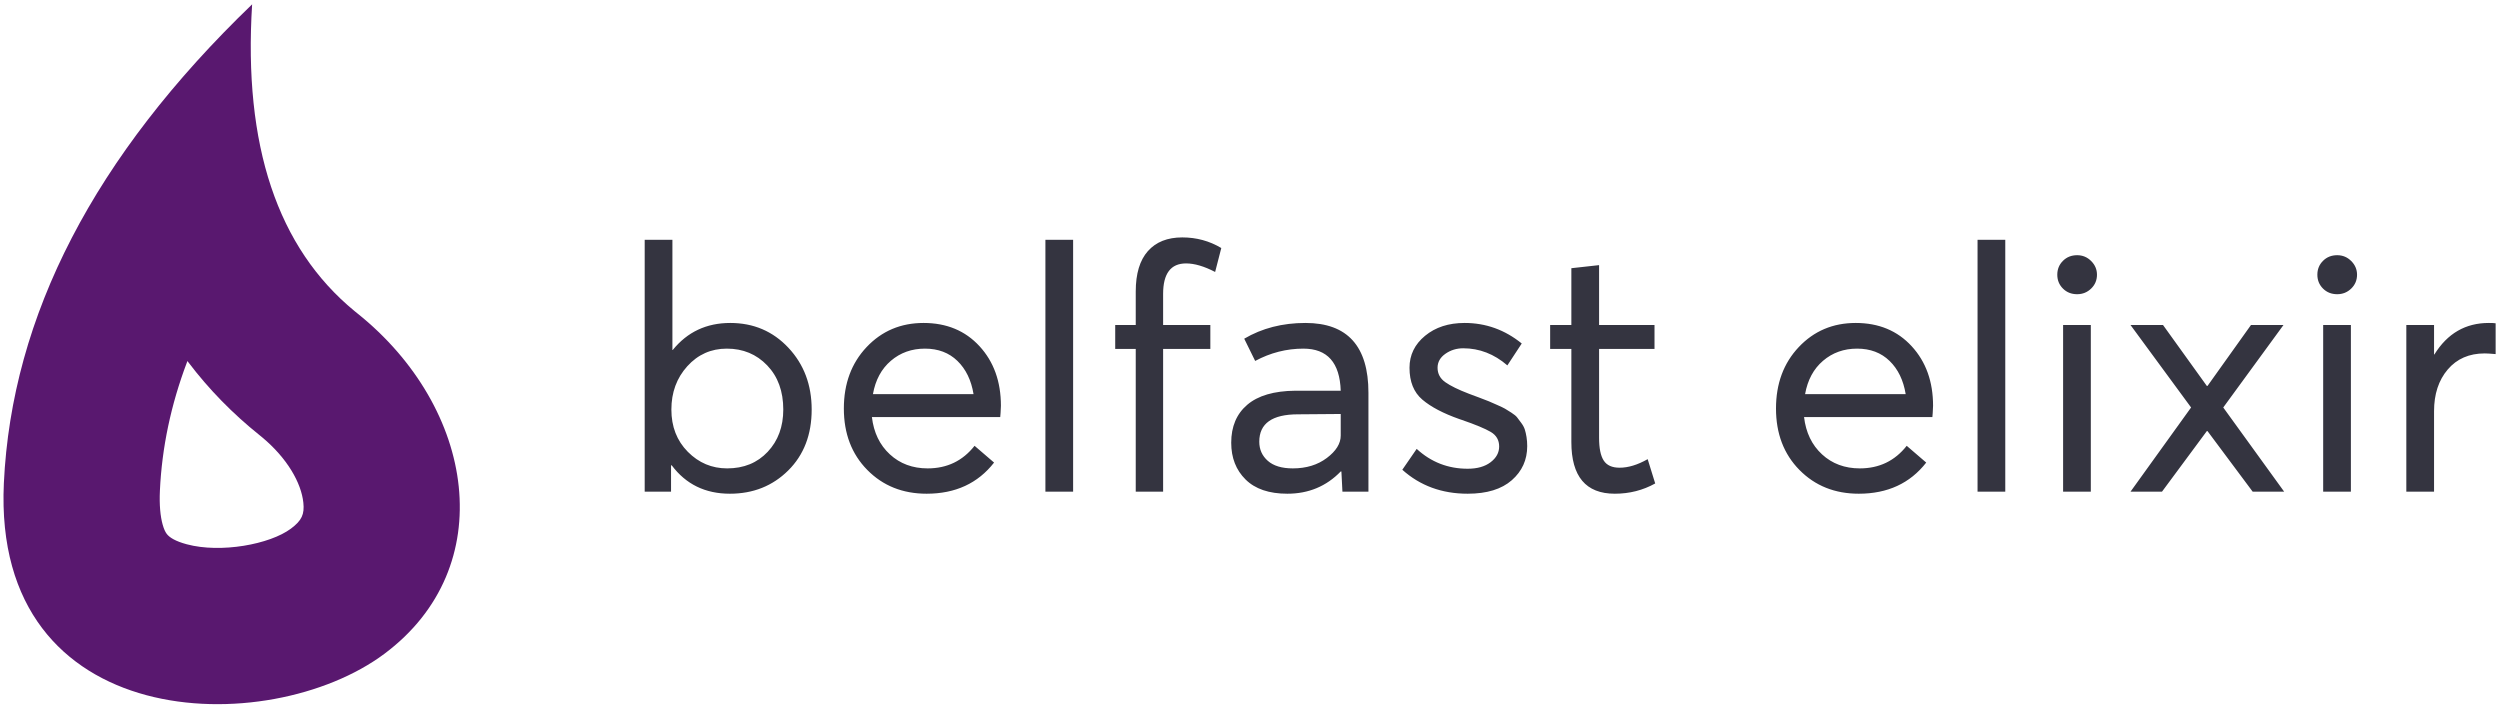
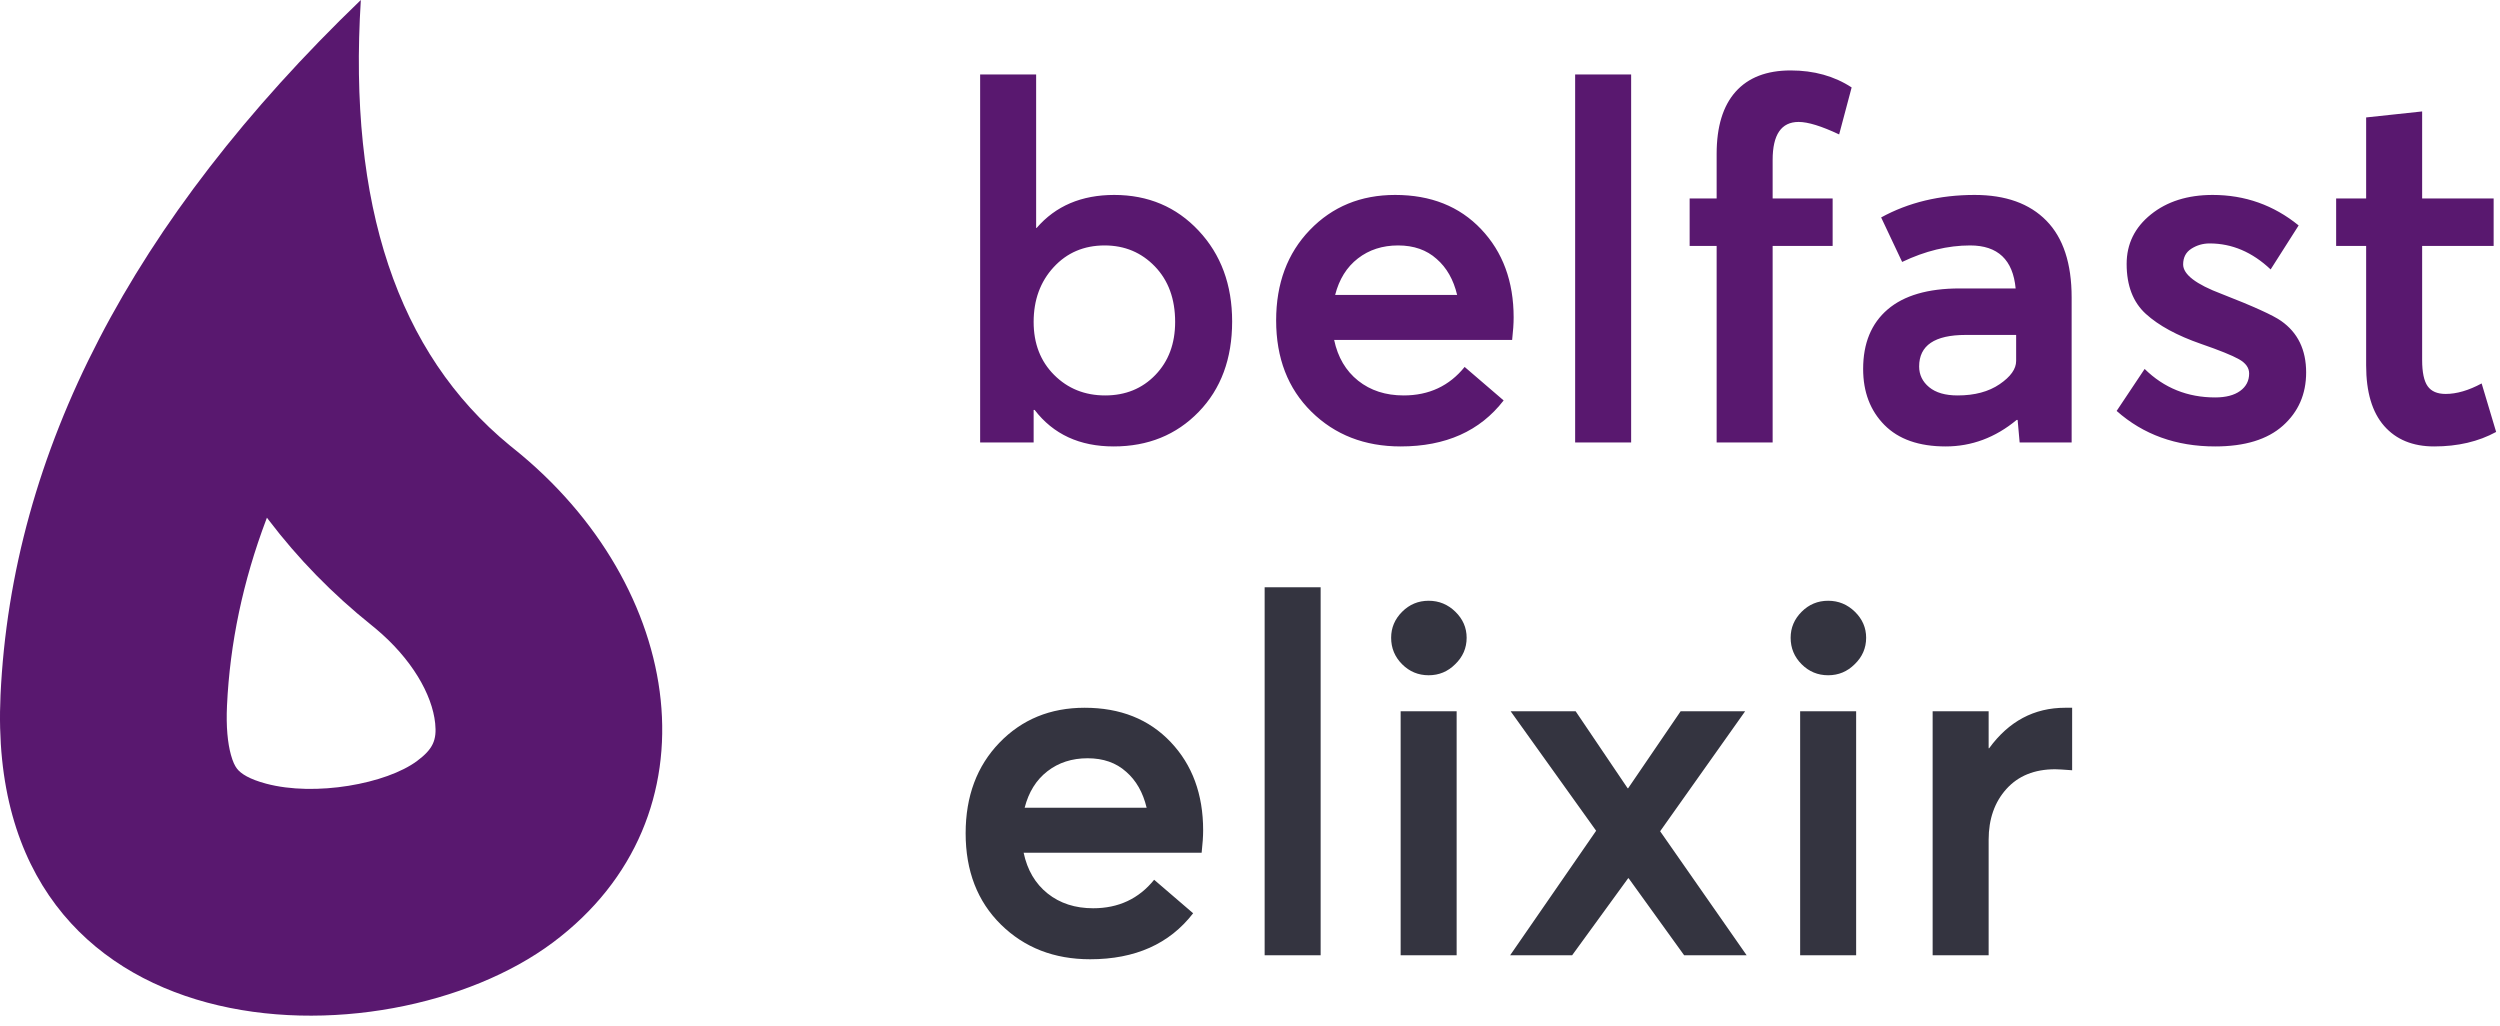
- <svg xmlns="http://www.w3.org/2000/svg" width="283px" height="80px" viewBox="0 0 283 80" version="1.1">
+ <svg xmlns="http://www.w3.org/2000/svg" width="195px" height="80px" viewBox="0 0 195 80" version="1.1">
  <g id="Page-1" stroke="none" stroke-width="1" fill="none" fill-rule="evenodd">
-     <g id="Artboard" transform="translate(-155, -245)" fill-rule="nonzero">
-       <g id="Group" transform="translate(155.3959, 245.4897)">
-         <path d="M82.228,55.399 C84.862,55.399 87.064,54.521 88.833,52.765 C90.602,51.009 91.486,48.71 91.486,45.87 C91.486,43.081 90.608,40.75 88.852,38.878 C87.096,37.005 84.901,36.069 82.267,36.069 C79.581,36.069 77.412,37.089 75.759,39.129 L75.759,39.129 L75.721,39.129 L75.721,26.656 L72.583,26.656 L72.583,55.167 L75.566,55.167 L75.566,52.184 L75.643,52.184 C77.244,54.327 79.439,55.399 82.228,55.399 Z M81.918,52.532 C80.188,52.532 78.703,51.906 77.464,50.654 C76.224,49.401 75.604,47.807 75.604,45.87 C75.604,43.933 76.205,42.299 77.406,40.969 C78.606,39.64 80.098,38.975 81.88,38.975 C83.713,38.975 85.237,39.607 86.451,40.873 C87.664,42.138 88.271,43.804 88.271,45.87 C88.271,47.807 87.684,49.401 86.509,50.654 C85.334,51.906 83.804,52.532 81.918,52.532 Z M104.502,55.399 C107.756,55.399 110.3,54.224 112.133,51.874 L112.133,51.874 L109.925,49.976 C108.582,51.68 106.813,52.532 104.618,52.532 C102.914,52.532 101.487,52.003 100.338,50.944 C99.189,49.885 98.511,48.478 98.304,46.722 L98.304,46.722 L112.83,46.722 L112.869,46.257 C112.895,45.921 112.908,45.65 112.908,45.444 C112.908,42.706 112.101,40.459 110.487,38.703 C108.873,36.947 106.762,36.069 104.153,36.069 C101.571,36.069 99.421,36.98 97.704,38.8 C95.986,40.621 95.128,42.939 95.128,45.753 C95.128,48.594 96.012,50.912 97.781,52.707 C99.55,54.502 101.79,55.399 104.502,55.399 Z M109.809,44.127 L98.42,44.127 C98.704,42.525 99.382,41.266 100.454,40.35 C101.526,39.433 102.81,38.975 104.308,38.975 C105.806,38.975 107.033,39.439 107.988,40.369 C108.944,41.299 109.551,42.551 109.809,44.127 L109.809,44.127 Z M121.081,55.167 L121.081,26.656 L117.944,26.656 L117.944,55.167 L121.081,55.167 Z M131.269,55.167 L131.269,39.013 L136.615,39.013 L136.615,36.302 L131.269,36.302 L131.269,32.777 C131.269,30.478 132.134,29.329 133.865,29.329 C134.82,29.329 135.918,29.652 137.157,30.297 L137.157,30.297 L137.854,27.586 C136.512,26.785 135.04,26.385 133.438,26.385 C131.76,26.385 130.462,26.902 129.545,27.935 C128.629,28.968 128.17,30.491 128.17,32.505 L128.17,32.505 L128.17,36.302 L125.846,36.302 L125.846,39.013 L128.17,39.013 L128.17,55.167 L131.269,55.167 Z M145.331,55.399 C147.732,55.399 149.747,54.56 151.374,52.881 L151.374,52.881 L151.451,52.881 L151.567,55.167 L154.511,55.167 L154.511,43.972 C154.511,38.703 152.135,36.069 147.384,36.069 C144.775,36.069 142.464,36.663 140.45,37.851 L140.45,37.851 L141.689,40.369 C143.42,39.439 145.24,38.975 147.151,38.975 C149.863,38.975 151.27,40.563 151.374,43.739 L151.374,43.739 L146.222,43.739 C143.82,43.765 142.012,44.294 140.798,45.327 C139.585,46.36 138.978,47.794 138.978,49.627 C138.978,51.332 139.52,52.72 140.605,53.791 C141.689,54.863 143.265,55.399 145.331,55.399 Z M145.95,52.532 C144.711,52.532 143.768,52.248 143.123,51.68 C142.477,51.112 142.154,50.389 142.154,49.511 C142.154,47.445 143.613,46.412 146.531,46.412 L146.531,46.412 L151.374,46.373 L151.374,48.814 C151.374,49.718 150.851,50.563 149.805,51.351 C148.759,52.139 147.474,52.532 145.95,52.532 Z M165.745,55.399 C167.914,55.399 169.58,54.889 170.742,53.869 C171.904,52.849 172.485,51.564 172.485,50.015 C172.485,49.653 172.459,49.311 172.408,48.988 C172.356,48.665 172.291,48.381 172.214,48.136 C172.137,47.89 172.001,47.639 171.807,47.38 C171.614,47.122 171.459,46.916 171.342,46.761 C171.226,46.606 171.007,46.425 170.684,46.218 C170.361,46.012 170.122,45.863 169.967,45.773 C169.812,45.682 169.515,45.54 169.076,45.347 C168.637,45.153 168.327,45.017 168.147,44.94 C167.966,44.863 167.598,44.72 167.043,44.514 C166.487,44.307 166.106,44.165 165.9,44.088 C164.686,43.623 163.789,43.184 163.208,42.771 C162.627,42.358 162.336,41.815 162.336,41.144 C162.336,40.498 162.633,39.969 163.227,39.556 C163.821,39.142 164.492,38.936 165.241,38.936 C167.075,38.936 168.741,39.581 170.238,40.873 L170.238,40.873 L171.865,38.393 C169.954,36.844 167.798,36.069 165.396,36.069 C163.589,36.069 162.097,36.553 160.922,37.522 C159.747,38.49 159.16,39.698 159.16,41.144 C159.16,42.719 159.644,43.92 160.612,44.746 C161.581,45.573 162.982,46.309 164.815,46.954 C164.867,46.98 164.944,47.006 165.048,47.032 C166.623,47.574 167.727,48.032 168.36,48.407 C168.992,48.781 169.309,49.33 169.309,50.053 C169.309,50.751 168.986,51.344 168.34,51.835 C167.695,52.326 166.83,52.571 165.745,52.571 C163.524,52.571 161.6,51.822 159.973,50.324 L159.973,50.324 L158.346,52.687 C160.361,54.495 162.827,55.399 165.745,55.399 Z M182.402,55.399 C184.055,55.399 185.578,55.012 186.973,54.237 L186.973,54.237 L186.121,51.487 C184.984,52.132 183.925,52.455 182.944,52.455 C182.092,52.455 181.491,52.184 181.143,51.641 C180.794,51.099 180.62,50.247 180.62,49.085 L180.62,49.085 L180.62,39.013 L186.895,39.013 L186.895,36.302 L180.62,36.302 L180.62,29.523 L177.482,29.871 L177.482,36.302 L175.081,36.302 L175.081,39.013 L177.482,39.013 L177.482,49.55 C177.482,53.449 179.122,55.399 182.402,55.399 Z M210.021,55.399 C213.275,55.399 215.819,54.224 217.652,51.874 L217.652,51.874 L215.444,49.976 C214.101,51.68 212.332,52.532 210.137,52.532 C208.433,52.532 207.006,52.003 205.857,50.944 C204.708,49.885 204.03,48.478 203.823,46.722 L203.823,46.722 L218.35,46.722 L218.388,46.257 C218.414,45.921 218.427,45.65 218.427,45.444 C218.427,42.706 217.62,40.459 216.006,38.703 C214.392,36.947 212.281,36.069 209.673,36.069 C207.09,36.069 204.94,36.98 203.223,38.8 C201.505,40.621 200.647,42.939 200.647,45.753 C200.647,48.594 201.531,50.912 203.3,52.707 C205.069,54.502 207.31,55.399 210.021,55.399 Z M215.328,44.127 L203.939,44.127 C204.224,42.525 204.901,41.266 205.973,40.35 C207.045,39.433 208.33,38.975 209.827,38.975 C211.325,38.975 212.552,39.439 213.507,40.369 C214.463,41.299 215.07,42.551 215.328,44.127 L215.328,44.127 Z M226.601,55.167 L226.601,26.656 L223.463,26.656 L223.463,55.167 L226.601,55.167 Z M234.735,32.815 C235.355,32.815 235.884,32.602 236.323,32.176 C236.762,31.75 236.982,31.227 236.982,30.607 C236.982,30.013 236.762,29.497 236.323,29.058 C235.884,28.619 235.355,28.399 234.735,28.399 C234.09,28.399 233.554,28.612 233.128,29.039 C232.702,29.465 232.489,29.988 232.489,30.607 C232.489,31.227 232.702,31.75 233.128,32.176 C233.554,32.602 234.09,32.815 234.735,32.815 Z M236.285,55.167 L236.285,36.302 L233.147,36.302 L233.147,55.167 L236.285,55.167 Z M244.342,55.167 L249.417,48.31 L249.494,48.31 L254.607,55.167 L258.171,55.167 L251.276,45.637 L258.094,36.302 L254.414,36.302 L249.494,43.197 L249.417,43.197 L244.458,36.302 L240.778,36.302 L247.635,45.637 L240.778,55.167 L244.342,55.167 Z M264.175,32.815 C264.795,32.815 265.324,32.602 265.763,32.176 C266.202,31.75 266.422,31.227 266.422,30.607 C266.422,30.013 266.202,29.497 265.763,29.058 C265.324,28.619 264.795,28.399 264.175,28.399 C263.53,28.399 262.994,28.612 262.568,29.039 C262.142,29.465 261.929,29.988 261.929,30.607 C261.929,31.227 262.142,31.75 262.568,32.176 C262.994,32.602 263.53,32.815 264.175,32.815 Z M265.725,55.167 L265.725,36.302 L262.587,36.302 L262.587,55.167 L265.725,55.167 Z M275.138,55.167 L275.138,46.063 C275.138,44.127 275.654,42.551 276.687,41.337 C277.72,40.124 279.115,39.517 280.871,39.517 C281.129,39.517 281.542,39.543 282.11,39.594 L282.11,39.594 L282.11,36.108 C281.981,36.082 281.723,36.069 281.336,36.069 C278.702,36.069 276.649,37.257 275.177,39.633 L275.177,39.633 L275.138,39.633 L275.138,36.302 L272,36.302 L272,55.167 L275.138,55.167 Z" id="belfastelixir" fill="#343440" />
-         <path d="M28.145,0 C27.142,15.97 31.007,27.545 39.738,34.724 L40.045,34.972 C53.466,45.711 56.236,63.722 43.124,73.516 C30.013,83.31 -1.291,82.657 0.041,54.209 C0.929,35.244 10.297,17.174 28.145,0 Z M20.821,40.379 L20.771,40.51 C18.942,45.35 17.933,50.187 17.706,55.036 C17.629,56.692 17.758,57.959 18.014,58.886 C18.16,59.413 18.316,59.731 18.479,59.947 C18.787,60.355 19.46,60.778 20.75,61.124 C24.588,62.154 30.15,61.135 32.541,59.349 C33.779,58.424 34.079,57.719 33.944,56.418 C33.713,54.183 32.127,51.386 29.285,49.016 L28.997,48.781 C25.923,46.321 23.241,43.567 20.941,40.539 L20.821,40.379 Z" id="Path" fill="#59186F" />
+     <g id="Artboard" transform="translate(-160, -384)" fill-rule="nonzero">
+       <g id="Group" transform="translate(160, 384)">
+         <path d="M28.145,-2.84217094e-14 C27.142,15.97 31.007,27.545 39.738,34.724 L40.045,34.972 C53.466,45.711 56.236,63.722 43.124,73.516 C30.013,83.31 -1.291,82.657 0.041,54.209 C0.929,35.244 10.297,17.174 28.145,-2.84217094e-14 Z M20.821,40.379 L20.771,40.51 C18.942,45.35 17.933,50.187 17.706,55.036 C17.629,56.692 17.758,57.959 18.014,58.886 C18.16,59.413 18.316,59.731 18.479,59.947 C18.787,60.355 19.46,60.778 20.75,61.124 C24.588,62.154 30.15,61.135 32.541,59.349 C33.779,58.424 34.079,57.719 33.944,56.418 C33.713,54.183 32.127,51.386 29.285,49.016 L28.997,48.781 C25.923,46.321 23.241,43.567 20.941,40.539 L20.821,40.379 Z" id="Path" fill="#59186F" />
+         <g id="belfast-elixir" transform="translate(75.32011, 5.494254)">
+           <path d="M11.544,29.328 C14.222,29.328 16.432,28.431 18.174,26.637 C19.916,24.843 20.787,22.49 20.787,19.578 C20.787,16.718 19.916,14.358 18.174,12.499 C16.432,10.64 14.235,9.711 11.583,9.711 C9.035,9.711 7.02,10.569 5.538,12.285 L5.538,12.285 L5.499,12.285 L5.499,0.312 L1.131,0.312 L1.131,29.016 L5.304,29.016 L5.304,26.481 L5.382,26.481 C6.838,28.379 8.892,29.328 11.544,29.328 Z M10.881,25.35 C9.295,25.35 7.969,24.817 6.903,23.751 C5.837,22.685 5.304,21.307 5.304,19.617 C5.304,17.901 5.824,16.477 6.864,15.347 C7.904,14.216 9.23,13.65 10.842,13.65 C12.402,13.65 13.709,14.196 14.761,15.288 C15.815,16.38 16.341,17.823 16.341,19.617 C16.341,21.307 15.828,22.685 14.8,23.751 C13.774,24.817 12.467,25.35 10.881,25.35 Z M33.93,29.328 C37.44,29.328 40.118,28.132 41.964,25.74 L41.964,25.74 L38.922,23.127 C37.726,24.609 36.14,25.35 34.164,25.35 C32.76,25.35 31.577,24.966 30.615,24.2 C29.653,23.433 29.029,22.373 28.743,21.021 L28.743,21.021 L42.627,21.021 C42.705,20.319 42.744,19.734 42.744,19.266 C42.744,16.458 41.899,14.164 40.209,12.383 C38.519,10.601 36.283,9.711 33.501,9.711 C30.823,9.711 28.607,10.621 26.852,12.441 C25.096,14.261 24.219,16.614 24.219,19.5 C24.219,22.438 25.136,24.811 26.968,26.617 C28.802,28.424 31.122,29.328 33.93,29.328 Z M38.337,17.511 L28.821,17.511 C29.133,16.289 29.724,15.34 30.596,14.664 C31.466,13.988 32.513,13.65 33.735,13.65 C34.957,13.65 35.958,14.001 36.738,14.703 C37.518,15.379 38.051,16.315 38.337,17.511 L38.337,17.511 Z M51.909,29.016 L51.909,0.312 L47.541,0.312 L47.541,29.016 L51.909,29.016 Z M62.946,29.016 L62.946,13.689 L67.626,13.689 L67.626,9.984 L62.946,9.984 L62.946,6.981 C62.946,5.005 63.622,4.017 64.974,4.017 C65.702,4.017 66.755,4.342 68.133,4.992 L68.133,4.992 L69.108,1.326 C67.756,0.442 66.17,0 64.35,0 C62.478,0 61.048,0.552 60.06,1.657 C59.072,2.763 58.578,4.381 58.578,6.513 L58.578,6.513 L58.578,9.984 L56.472,9.984 L56.472,13.689 L58.578,13.689 L58.578,29.016 L62.946,29.016 Z M76.44,29.328 C78.468,29.328 80.314,28.639 81.978,27.261 L81.978,27.261 L82.056,27.261 L82.212,29.016 L86.268,29.016 L86.268,17.706 C86.268,15.054 85.612,13.059 84.299,11.72 C82.986,10.38 81.12,9.711 78.702,9.711 C75.972,9.711 73.541,10.296 71.409,11.466 L71.409,11.466 L73.047,14.937 C74.841,14.079 76.609,13.65 78.351,13.65 C80.509,13.65 81.692,14.768 81.9,17.004 L81.9,17.004 L77.532,17.004 C75.062,17.004 73.19,17.55 71.916,18.642 C70.642,19.734 70.005,21.281 70.005,23.283 C70.005,25.077 70.558,26.533 71.662,27.651 C72.767,28.769 74.36,29.328 76.44,29.328 Z M77.376,25.35 C76.414,25.35 75.673,25.136 75.153,24.706 C74.633,24.277 74.373,23.738 74.373,23.088 C74.373,21.45 75.582,20.631 78,20.631 L78,20.631 L81.939,20.631 L81.939,22.659 C81.939,23.283 81.51,23.887 80.652,24.473 C79.794,25.058 78.702,25.35 77.376,25.35 Z M97.461,29.328 C99.775,29.328 101.537,28.788 102.746,27.709 C103.954,26.631 104.559,25.246 104.559,23.556 C104.559,21.788 103.909,20.449 102.609,19.539 C101.985,19.097 100.438,18.395 97.968,17.433 C95.966,16.679 94.965,15.912 94.965,15.132 C94.965,14.586 95.18,14.177 95.609,13.903 C96.037,13.63 96.512,13.494 97.032,13.494 C98.774,13.494 100.36,14.17 101.79,15.522 L101.79,15.522 L103.974,12.09 C102.024,10.504 99.788,9.711 97.266,9.711 C95.316,9.711 93.71,10.218 92.45,11.232 C91.189,12.246 90.558,13.533 90.558,15.093 C90.558,16.783 91.058,18.083 92.059,18.993 C93.061,19.903 94.497,20.683 96.369,21.333 C97.799,21.827 98.781,22.224 99.314,22.523 C99.847,22.822 100.113,23.192 100.113,23.634 C100.113,24.206 99.879,24.661 99.411,24.999 C98.943,25.337 98.293,25.506 97.461,25.506 C95.303,25.506 93.47,24.765 91.962,23.283 L91.962,23.283 L89.778,26.559 C91.858,28.405 94.419,29.328 97.461,29.328 Z M114.543,29.328 C116.389,29.328 118.001,28.951 119.379,28.197 L119.379,28.197 L118.248,24.414 C117.234,24.96 116.298,25.233 115.44,25.233 C114.79,25.233 114.322,25.032 114.036,24.628 C113.75,24.226 113.607,23.543 113.607,22.581 L113.607,22.581 L113.607,13.689 L119.184,13.689 L119.184,9.984 L113.607,9.984 L113.607,3.198 L109.239,3.666 L109.239,9.984 L106.899,9.984 L106.899,13.689 L109.239,13.689 L109.239,23.01 C109.239,25.09 109.707,26.663 110.643,27.729 C111.579,28.795 112.879,29.328 114.543,29.328 Z" id="belfast" fill="#59186F" />
+           <path d="M9.711,69.328 C13.221,69.328 15.899,68.132 17.745,65.74 L17.745,65.74 L14.703,63.127 C13.507,64.609 11.921,65.35 9.945,65.35 C8.541,65.35 7.358,64.966 6.396,64.2 C5.434,63.432 4.81,62.373 4.524,61.021 L4.524,61.021 L18.408,61.021 C18.486,60.319 18.525,59.734 18.525,59.266 C18.525,56.458 17.68,54.163 15.99,52.383 C14.3,50.602 12.064,49.711 9.282,49.711 C6.604,49.711 4.388,50.621 2.632,52.441 C0.877,54.261 0,56.614 0,59.5 C0,62.438 0.916,64.811 2.749,66.618 C4.582,68.424 6.903,69.328 9.711,69.328 Z M14.118,57.511 L4.602,57.511 C4.914,56.289 5.505,55.34 6.377,54.664 C7.247,53.988 8.294,53.65 9.516,53.65 C10.738,53.65 11.739,54.001 12.519,54.703 C13.299,55.379 13.832,56.315 14.118,57.511 L14.118,57.511 Z M27.69,69.016 L27.69,40.312 L23.322,40.312 L23.322,69.016 L27.69,69.016 Z M36.114,47.176 C36.92,47.176 37.609,46.89 38.181,46.318 C38.779,45.746 39.078,45.057 39.078,44.251 C39.078,43.471 38.785,42.795 38.2,42.223 C37.615,41.651 36.92,41.365 36.114,41.365 C35.308,41.365 34.619,41.651 34.047,42.223 C33.475,42.795 33.189,43.471 33.189,44.251 C33.189,45.057 33.475,45.746 34.047,46.318 C34.619,46.89 35.308,47.176 36.114,47.176 Z M38.298,69.016 L38.298,49.984 L33.93,49.984 L33.93,69.016 L38.298,69.016 Z M47.307,69.016 L51.675,63.01 L51.714,63.01 L56.043,69.016 L60.918,69.016 L54.171,59.344 L60.801,49.984 L55.77,49.984 L51.675,55.99 L51.636,55.99 L47.58,49.984 L42.51,49.984 L49.179,59.305 L42.471,69.016 L47.307,69.016 Z M67.275,47.176 C68.081,47.176 68.77,46.89 69.342,46.318 C69.94,45.746 70.239,45.057 70.239,44.251 C70.239,43.471 69.947,42.795 69.362,42.223 C68.776,41.651 68.081,41.365 67.275,41.365 C66.469,41.365 65.78,41.651 65.208,42.223 C64.636,42.795 64.35,43.471 64.35,44.251 C64.35,45.057 64.636,45.746 65.208,46.318 C65.78,46.89 66.469,47.176 67.275,47.176 Z M69.459,69.016 L69.459,49.984 L65.091,49.984 L65.091,69.016 L69.459,69.016 Z M79.794,69.016 L79.794,60.007 C79.794,58.395 80.255,57.075 81.178,56.048 C82.102,55.022 83.369,54.508 84.981,54.508 C85.189,54.508 85.631,54.534 86.307,54.586 L86.307,54.586 L86.307,49.711 L85.761,49.711 C83.343,49.711 81.367,50.764 79.833,52.87 L79.833,52.87 L79.794,52.87 L79.794,49.984 L75.426,49.984 L75.426,69.016 L79.794,69.016 Z" id="elixir" fill="#343440" />
+         </g>
      </g>
    </g>
  </g>
</svg>
